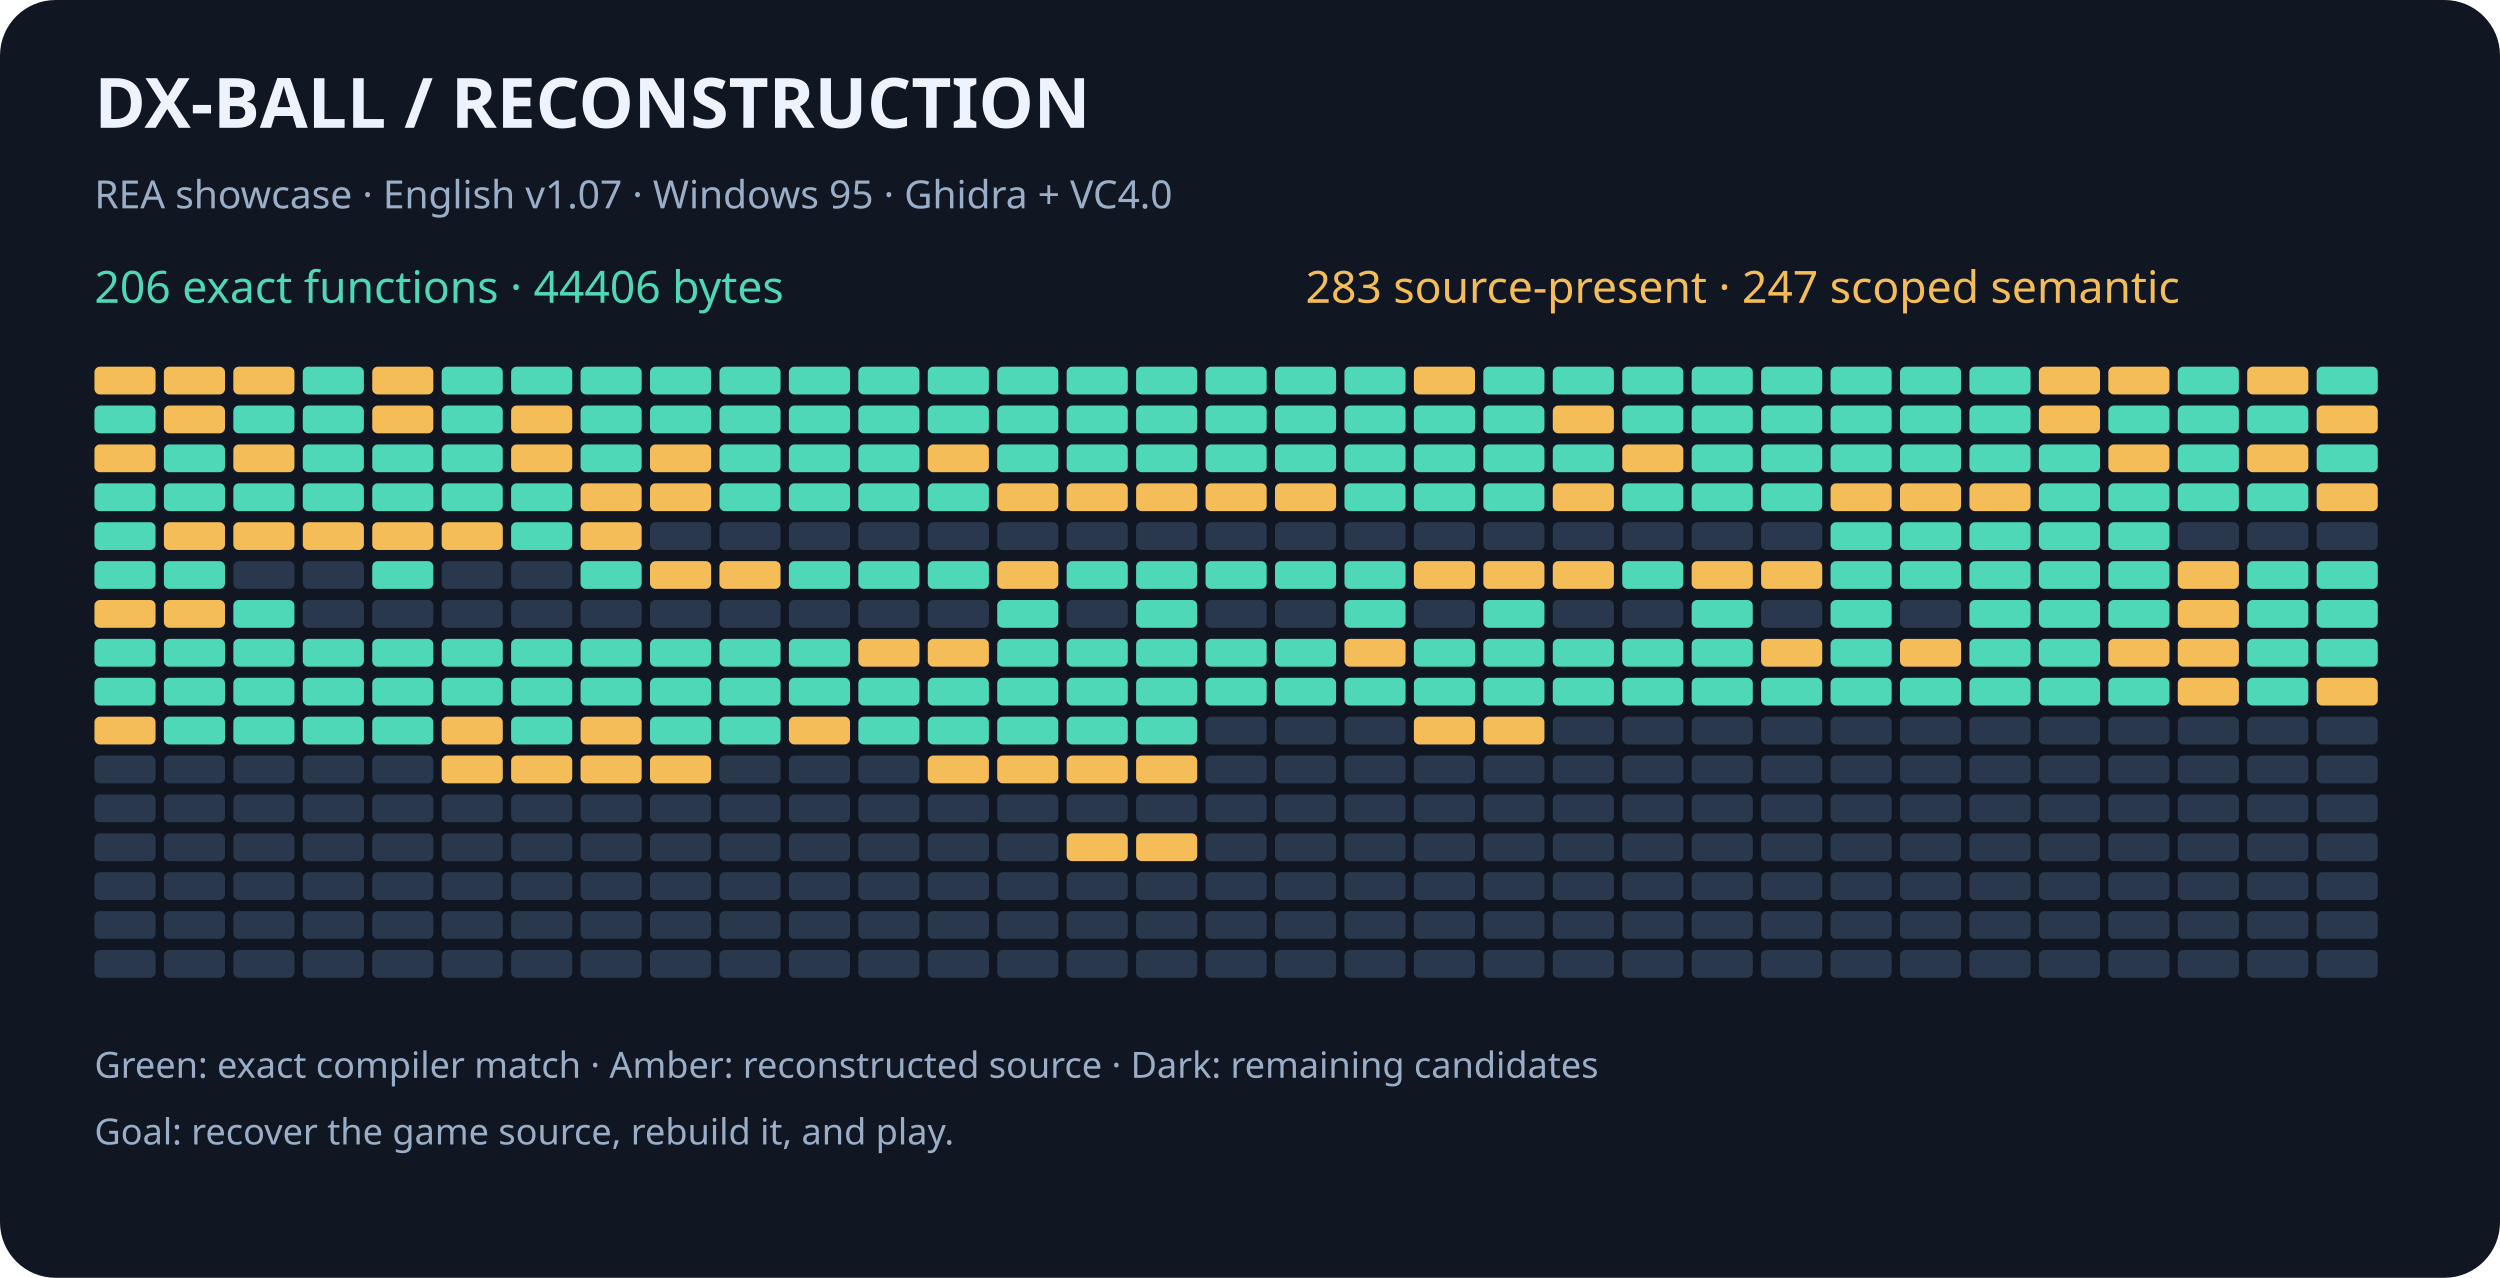
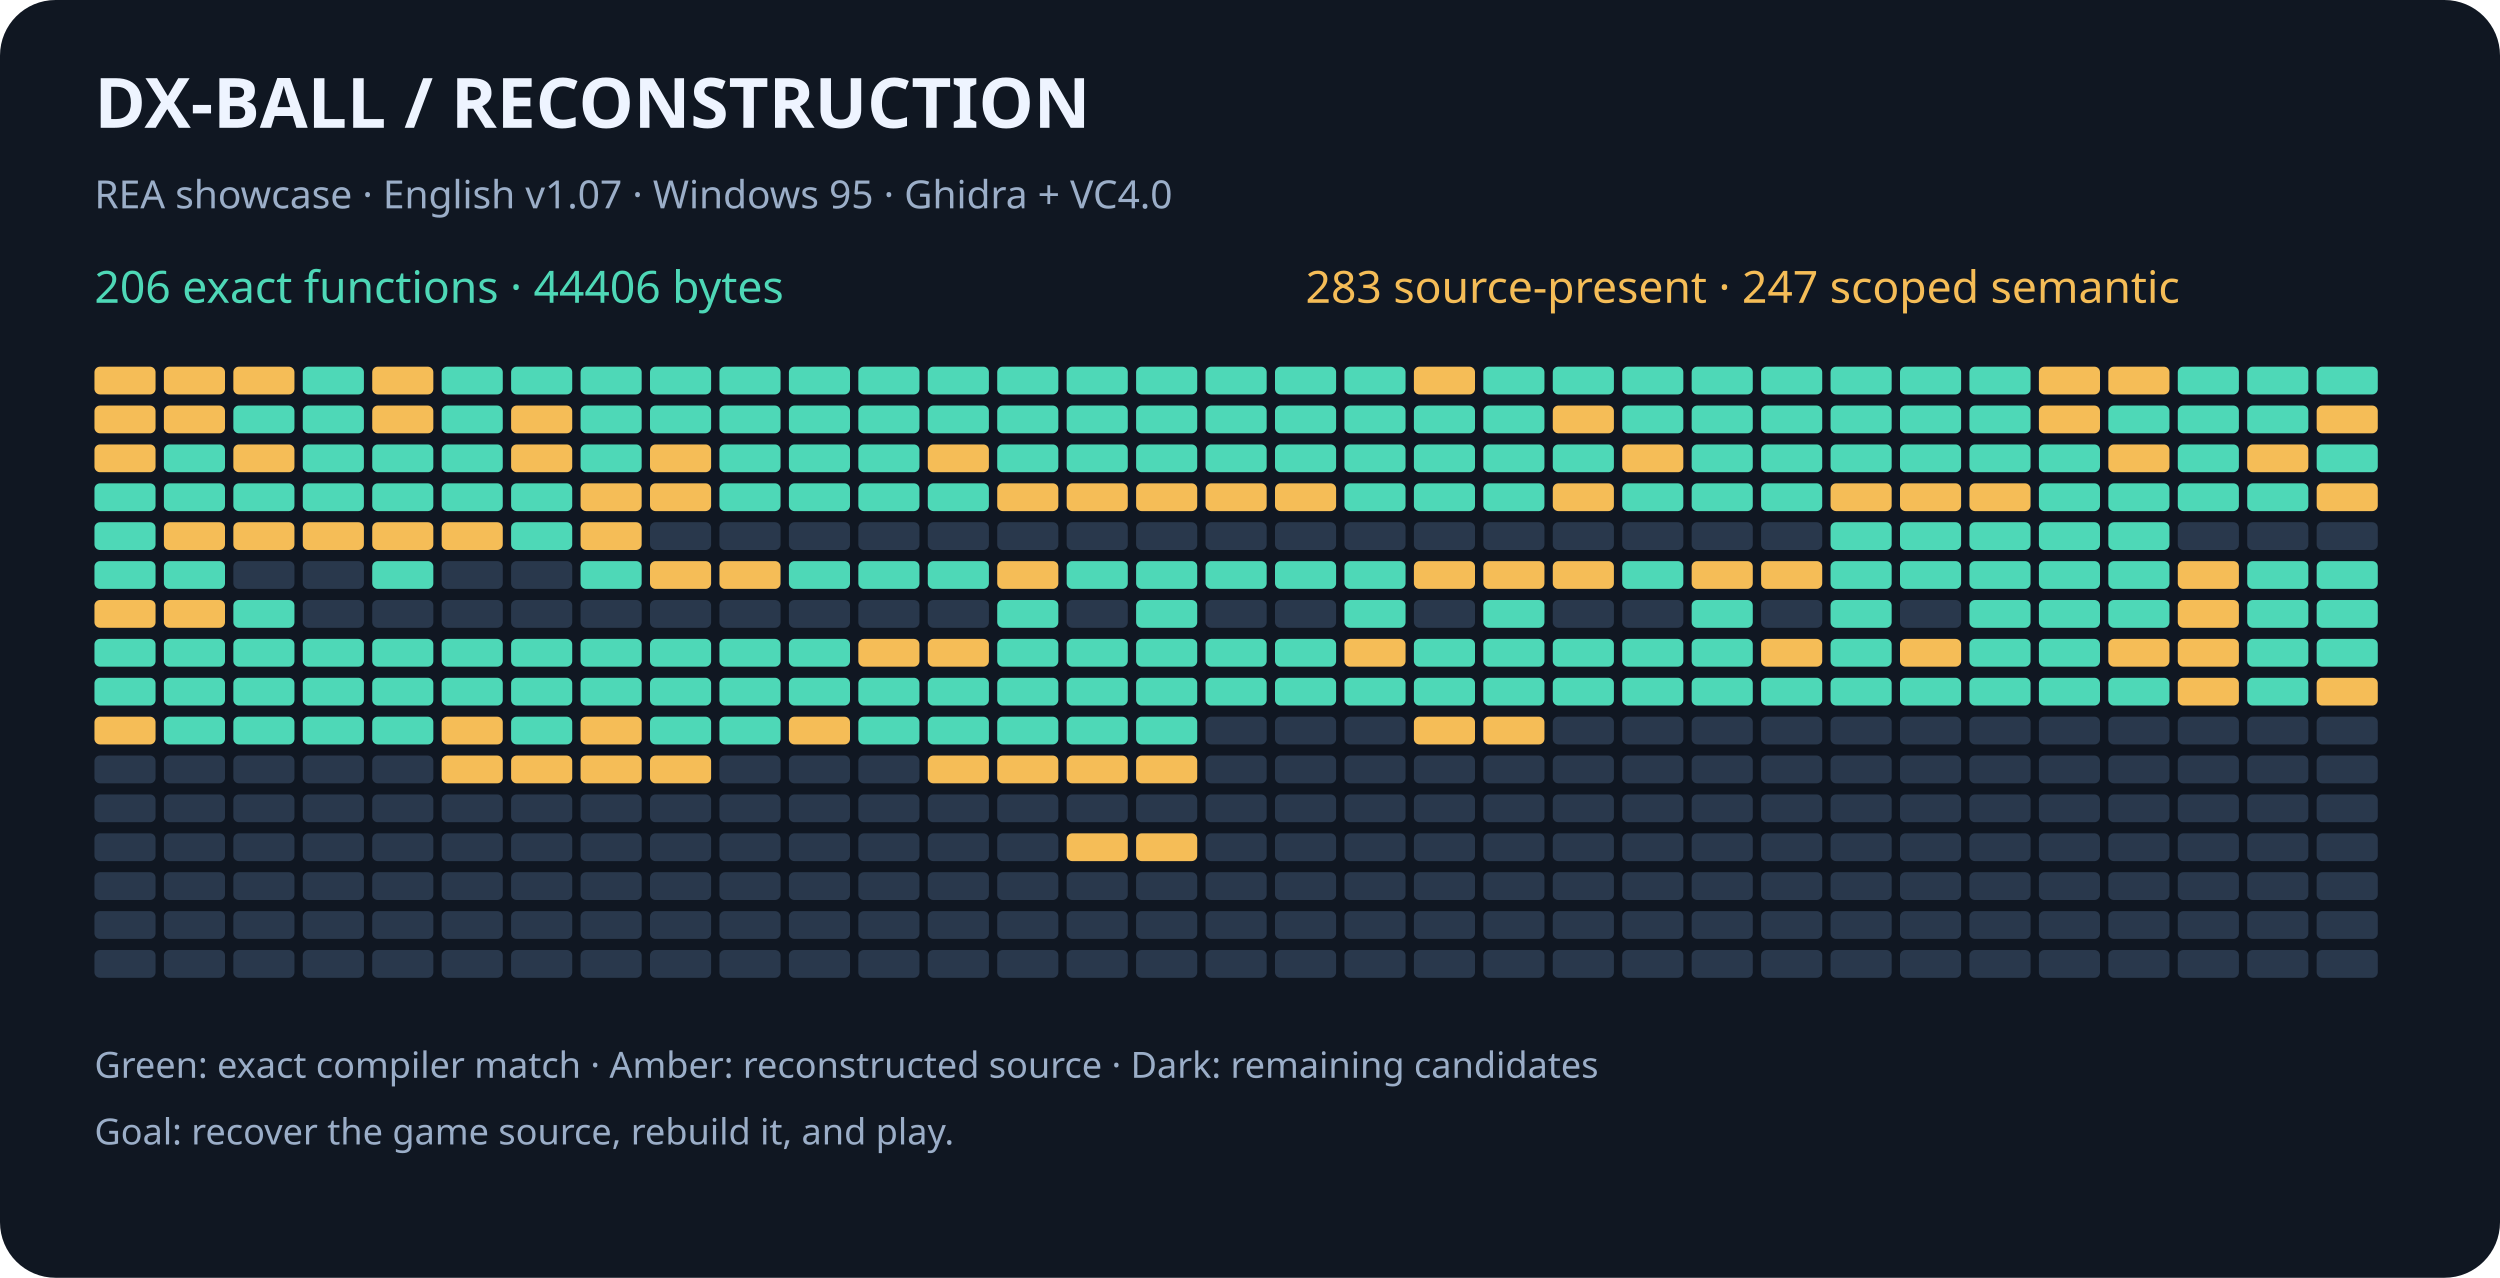
<svg xmlns="http://www.w3.org/2000/svg" width="900" height="460" viewBox="0 0 900 460" role="img" aria-labelledby="title desc">
  <rect width="900" height="460" rx="20" fill="#101722" />
  <g font-family="sans-serif">
    <text x="34" y="46" fill="#eef4ff" font-size="25" font-weight="bold">DX-BALL  /  RECONSTRUCTION</text>
    <text x="34" y="75" fill="#9baec8" font-size="14">REA showcase · English v1.07 · Windows 95 · Ghidra + VC4.0</text>
    <text x="34" y="109" fill="#4ed8b7" font-size="16">206 exact functions · 44406 bytes</text>
    <text x="470" y="109" fill="#f5bd57" font-size="16">283 source-present · 247 scoped semantic</text>
    <rect x="34" y="132" width="22" height="10" rx="2" fill="#f5bd57" />
    <rect x="59" y="132" width="22" height="10" rx="2" fill="#f5bd57" />
    <rect x="84" y="132" width="22" height="10" rx="2" fill="#f5bd57" />
    <rect x="109" y="132" width="22" height="10" rx="2" fill="#4ed8b7" />
    <rect x="134" y="132" width="22" height="10" rx="2" fill="#f5bd57" />
    <rect x="159" y="132" width="22" height="10" rx="2" fill="#4ed8b7" />
    <rect x="184" y="132" width="22" height="10" rx="2" fill="#4ed8b7" />
    <rect x="209" y="132" width="22" height="10" rx="2" fill="#4ed8b7" />
    <rect x="234" y="132" width="22" height="10" rx="2" fill="#4ed8b7" />
    <rect x="259" y="132" width="22" height="10" rx="2" fill="#4ed8b7" />
    <rect x="284" y="132" width="22" height="10" rx="2" fill="#4ed8b7" />
    <rect x="309" y="132" width="22" height="10" rx="2" fill="#4ed8b7" />
    <rect x="334" y="132" width="22" height="10" rx="2" fill="#4ed8b7" />
    <rect x="359" y="132" width="22" height="10" rx="2" fill="#4ed8b7" />
    <rect x="384" y="132" width="22" height="10" rx="2" fill="#4ed8b7" />
    <rect x="409" y="132" width="22" height="10" rx="2" fill="#4ed8b7" />
    <rect x="434" y="132" width="22" height="10" rx="2" fill="#4ed8b7" />
    <rect x="459" y="132" width="22" height="10" rx="2" fill="#4ed8b7" />
    <rect x="484" y="132" width="22" height="10" rx="2" fill="#4ed8b7" />
    <rect x="509" y="132" width="22" height="10" rx="2" fill="#f5bd57" />
    <rect x="534" y="132" width="22" height="10" rx="2" fill="#4ed8b7" />
    <rect x="559" y="132" width="22" height="10" rx="2" fill="#4ed8b7" />
    <rect x="584" y="132" width="22" height="10" rx="2" fill="#4ed8b7" />
    <rect x="609" y="132" width="22" height="10" rx="2" fill="#4ed8b7" />
    <rect x="634" y="132" width="22" height="10" rx="2" fill="#4ed8b7" />
    <rect x="659" y="132" width="22" height="10" rx="2" fill="#4ed8b7" />
    <rect x="684" y="132" width="22" height="10" rx="2" fill="#4ed8b7" />
    <rect x="709" y="132" width="22" height="10" rx="2" fill="#4ed8b7" />
    <rect x="734" y="132" width="22" height="10" rx="2" fill="#f5bd57" />
    <rect x="759" y="132" width="22" height="10" rx="2" fill="#f5bd57" />
    <rect x="784" y="132" width="22" height="10" rx="2" fill="#4ed8b7" />
-     <rect x="809" y="132" width="22" height="10" rx="2" fill="#f5bd57" />
+     <rect x="809" y="132" width="22" height="10" rx="2" fill="#4ed8b7" />
    <rect x="834" y="132" width="22" height="10" rx="2" fill="#4ed8b7" />
-     <rect x="34" y="146" width="22" height="10" rx="2" fill="#4ed8b7" />
+     <rect x="34" y="146" width="22" height="10" rx="2" fill="#f5bd57" />
    <rect x="59" y="146" width="22" height="10" rx="2" fill="#f5bd57" />
    <rect x="84" y="146" width="22" height="10" rx="2" fill="#4ed8b7" />
    <rect x="109" y="146" width="22" height="10" rx="2" fill="#4ed8b7" />
    <rect x="134" y="146" width="22" height="10" rx="2" fill="#f5bd57" />
    <rect x="159" y="146" width="22" height="10" rx="2" fill="#4ed8b7" />
    <rect x="184" y="146" width="22" height="10" rx="2" fill="#f5bd57" />
    <rect x="209" y="146" width="22" height="10" rx="2" fill="#4ed8b7" />
    <rect x="234" y="146" width="22" height="10" rx="2" fill="#4ed8b7" />
    <rect x="259" y="146" width="22" height="10" rx="2" fill="#4ed8b7" />
    <rect x="284" y="146" width="22" height="10" rx="2" fill="#4ed8b7" />
    <rect x="309" y="146" width="22" height="10" rx="2" fill="#4ed8b7" />
    <rect x="334" y="146" width="22" height="10" rx="2" fill="#4ed8b7" />
    <rect x="359" y="146" width="22" height="10" rx="2" fill="#4ed8b7" />
    <rect x="384" y="146" width="22" height="10" rx="2" fill="#4ed8b7" />
    <rect x="409" y="146" width="22" height="10" rx="2" fill="#4ed8b7" />
    <rect x="434" y="146" width="22" height="10" rx="2" fill="#4ed8b7" />
    <rect x="459" y="146" width="22" height="10" rx="2" fill="#4ed8b7" />
    <rect x="484" y="146" width="22" height="10" rx="2" fill="#4ed8b7" />
    <rect x="509" y="146" width="22" height="10" rx="2" fill="#4ed8b7" />
    <rect x="534" y="146" width="22" height="10" rx="2" fill="#4ed8b7" />
    <rect x="559" y="146" width="22" height="10" rx="2" fill="#f5bd57" />
    <rect x="584" y="146" width="22" height="10" rx="2" fill="#4ed8b7" />
    <rect x="609" y="146" width="22" height="10" rx="2" fill="#4ed8b7" />
    <rect x="634" y="146" width="22" height="10" rx="2" fill="#4ed8b7" />
    <rect x="659" y="146" width="22" height="10" rx="2" fill="#4ed8b7" />
    <rect x="684" y="146" width="22" height="10" rx="2" fill="#4ed8b7" />
    <rect x="709" y="146" width="22" height="10" rx="2" fill="#4ed8b7" />
    <rect x="734" y="146" width="22" height="10" rx="2" fill="#f5bd57" />
    <rect x="759" y="146" width="22" height="10" rx="2" fill="#4ed8b7" />
    <rect x="784" y="146" width="22" height="10" rx="2" fill="#4ed8b7" />
    <rect x="809" y="146" width="22" height="10" rx="2" fill="#4ed8b7" />
    <rect x="834" y="146" width="22" height="10" rx="2" fill="#f5bd57" />
    <rect x="34" y="160" width="22" height="10" rx="2" fill="#f5bd57" />
    <rect x="59" y="160" width="22" height="10" rx="2" fill="#4ed8b7" />
    <rect x="84" y="160" width="22" height="10" rx="2" fill="#f5bd57" />
    <rect x="109" y="160" width="22" height="10" rx="2" fill="#4ed8b7" />
    <rect x="134" y="160" width="22" height="10" rx="2" fill="#4ed8b7" />
    <rect x="159" y="160" width="22" height="10" rx="2" fill="#4ed8b7" />
    <rect x="184" y="160" width="22" height="10" rx="2" fill="#f5bd57" />
    <rect x="209" y="160" width="22" height="10" rx="2" fill="#4ed8b7" />
    <rect x="234" y="160" width="22" height="10" rx="2" fill="#f5bd57" />
    <rect x="259" y="160" width="22" height="10" rx="2" fill="#4ed8b7" />
    <rect x="284" y="160" width="22" height="10" rx="2" fill="#4ed8b7" />
    <rect x="309" y="160" width="22" height="10" rx="2" fill="#4ed8b7" />
    <rect x="334" y="160" width="22" height="10" rx="2" fill="#f5bd57" />
    <rect x="359" y="160" width="22" height="10" rx="2" fill="#4ed8b7" />
    <rect x="384" y="160" width="22" height="10" rx="2" fill="#4ed8b7" />
    <rect x="409" y="160" width="22" height="10" rx="2" fill="#4ed8b7" />
    <rect x="434" y="160" width="22" height="10" rx="2" fill="#4ed8b7" />
    <rect x="459" y="160" width="22" height="10" rx="2" fill="#4ed8b7" />
    <rect x="484" y="160" width="22" height="10" rx="2" fill="#4ed8b7" />
    <rect x="509" y="160" width="22" height="10" rx="2" fill="#4ed8b7" />
    <rect x="534" y="160" width="22" height="10" rx="2" fill="#4ed8b7" />
    <rect x="559" y="160" width="22" height="10" rx="2" fill="#4ed8b7" />
    <rect x="584" y="160" width="22" height="10" rx="2" fill="#f5bd57" />
    <rect x="609" y="160" width="22" height="10" rx="2" fill="#4ed8b7" />
    <rect x="634" y="160" width="22" height="10" rx="2" fill="#4ed8b7" />
    <rect x="659" y="160" width="22" height="10" rx="2" fill="#4ed8b7" />
    <rect x="684" y="160" width="22" height="10" rx="2" fill="#4ed8b7" />
    <rect x="709" y="160" width="22" height="10" rx="2" fill="#4ed8b7" />
    <rect x="734" y="160" width="22" height="10" rx="2" fill="#4ed8b7" />
    <rect x="759" y="160" width="22" height="10" rx="2" fill="#f5bd57" />
    <rect x="784" y="160" width="22" height="10" rx="2" fill="#4ed8b7" />
    <rect x="809" y="160" width="22" height="10" rx="2" fill="#f5bd57" />
    <rect x="834" y="160" width="22" height="10" rx="2" fill="#4ed8b7" />
    <rect x="34" y="174" width="22" height="10" rx="2" fill="#4ed8b7" />
    <rect x="59" y="174" width="22" height="10" rx="2" fill="#4ed8b7" />
    <rect x="84" y="174" width="22" height="10" rx="2" fill="#4ed8b7" />
    <rect x="109" y="174" width="22" height="10" rx="2" fill="#4ed8b7" />
    <rect x="134" y="174" width="22" height="10" rx="2" fill="#4ed8b7" />
    <rect x="159" y="174" width="22" height="10" rx="2" fill="#4ed8b7" />
    <rect x="184" y="174" width="22" height="10" rx="2" fill="#4ed8b7" />
    <rect x="209" y="174" width="22" height="10" rx="2" fill="#f5bd57" />
    <rect x="234" y="174" width="22" height="10" rx="2" fill="#f5bd57" />
    <rect x="259" y="174" width="22" height="10" rx="2" fill="#4ed8b7" />
    <rect x="284" y="174" width="22" height="10" rx="2" fill="#4ed8b7" />
    <rect x="309" y="174" width="22" height="10" rx="2" fill="#4ed8b7" />
    <rect x="334" y="174" width="22" height="10" rx="2" fill="#4ed8b7" />
    <rect x="359" y="174" width="22" height="10" rx="2" fill="#f5bd57" />
    <rect x="384" y="174" width="22" height="10" rx="2" fill="#f5bd57" />
    <rect x="409" y="174" width="22" height="10" rx="2" fill="#f5bd57" />
    <rect x="434" y="174" width="22" height="10" rx="2" fill="#f5bd57" />
    <rect x="459" y="174" width="22" height="10" rx="2" fill="#f5bd57" />
    <rect x="484" y="174" width="22" height="10" rx="2" fill="#4ed8b7" />
    <rect x="509" y="174" width="22" height="10" rx="2" fill="#4ed8b7" />
    <rect x="534" y="174" width="22" height="10" rx="2" fill="#4ed8b7" />
    <rect x="559" y="174" width="22" height="10" rx="2" fill="#f5bd57" />
    <rect x="584" y="174" width="22" height="10" rx="2" fill="#4ed8b7" />
    <rect x="609" y="174" width="22" height="10" rx="2" fill="#4ed8b7" />
    <rect x="634" y="174" width="22" height="10" rx="2" fill="#4ed8b7" />
    <rect x="659" y="174" width="22" height="10" rx="2" fill="#f5bd57" />
    <rect x="684" y="174" width="22" height="10" rx="2" fill="#f5bd57" />
    <rect x="709" y="174" width="22" height="10" rx="2" fill="#f5bd57" />
    <rect x="734" y="174" width="22" height="10" rx="2" fill="#4ed8b7" />
    <rect x="759" y="174" width="22" height="10" rx="2" fill="#4ed8b7" />
    <rect x="784" y="174" width="22" height="10" rx="2" fill="#4ed8b7" />
    <rect x="809" y="174" width="22" height="10" rx="2" fill="#4ed8b7" />
    <rect x="834" y="174" width="22" height="10" rx="2" fill="#f5bd57" />
    <rect x="34" y="188" width="22" height="10" rx="2" fill="#4ed8b7" />
    <rect x="59" y="188" width="22" height="10" rx="2" fill="#f5bd57" />
    <rect x="84" y="188" width="22" height="10" rx="2" fill="#f5bd57" />
    <rect x="109" y="188" width="22" height="10" rx="2" fill="#f5bd57" />
    <rect x="134" y="188" width="22" height="10" rx="2" fill="#f5bd57" />
    <rect x="159" y="188" width="22" height="10" rx="2" fill="#f5bd57" />
    <rect x="184" y="188" width="22" height="10" rx="2" fill="#4ed8b7" />
    <rect x="209" y="188" width="22" height="10" rx="2" fill="#f5bd57" />
    <rect x="234" y="188" width="22" height="10" rx="2" fill="#29384c" />
    <rect x="259" y="188" width="22" height="10" rx="2" fill="#29384c" />
    <rect x="284" y="188" width="22" height="10" rx="2" fill="#29384c" />
    <rect x="309" y="188" width="22" height="10" rx="2" fill="#29384c" />
    <rect x="334" y="188" width="22" height="10" rx="2" fill="#29384c" />
    <rect x="359" y="188" width="22" height="10" rx="2" fill="#29384c" />
    <rect x="384" y="188" width="22" height="10" rx="2" fill="#29384c" />
    <rect x="409" y="188" width="22" height="10" rx="2" fill="#29384c" />
    <rect x="434" y="188" width="22" height="10" rx="2" fill="#29384c" />
    <rect x="459" y="188" width="22" height="10" rx="2" fill="#29384c" />
    <rect x="484" y="188" width="22" height="10" rx="2" fill="#29384c" />
    <rect x="509" y="188" width="22" height="10" rx="2" fill="#29384c" />
    <rect x="534" y="188" width="22" height="10" rx="2" fill="#29384c" />
    <rect x="559" y="188" width="22" height="10" rx="2" fill="#29384c" />
    <rect x="584" y="188" width="22" height="10" rx="2" fill="#29384c" />
    <rect x="609" y="188" width="22" height="10" rx="2" fill="#29384c" />
    <rect x="634" y="188" width="22" height="10" rx="2" fill="#29384c" />
    <rect x="659" y="188" width="22" height="10" rx="2" fill="#4ed8b7" />
    <rect x="684" y="188" width="22" height="10" rx="2" fill="#4ed8b7" />
    <rect x="709" y="188" width="22" height="10" rx="2" fill="#4ed8b7" />
    <rect x="734" y="188" width="22" height="10" rx="2" fill="#4ed8b7" />
    <rect x="759" y="188" width="22" height="10" rx="2" fill="#4ed8b7" />
    <rect x="784" y="188" width="22" height="10" rx="2" fill="#29384c" />
    <rect x="809" y="188" width="22" height="10" rx="2" fill="#29384c" />
    <rect x="834" y="188" width="22" height="10" rx="2" fill="#29384c" />
    <rect x="34" y="202" width="22" height="10" rx="2" fill="#4ed8b7" />
    <rect x="59" y="202" width="22" height="10" rx="2" fill="#4ed8b7" />
    <rect x="84" y="202" width="22" height="10" rx="2" fill="#29384c" />
    <rect x="109" y="202" width="22" height="10" rx="2" fill="#29384c" />
    <rect x="134" y="202" width="22" height="10" rx="2" fill="#4ed8b7" />
    <rect x="159" y="202" width="22" height="10" rx="2" fill="#29384c" />
    <rect x="184" y="202" width="22" height="10" rx="2" fill="#29384c" />
    <rect x="209" y="202" width="22" height="10" rx="2" fill="#4ed8b7" />
    <rect x="234" y="202" width="22" height="10" rx="2" fill="#f5bd57" />
    <rect x="259" y="202" width="22" height="10" rx="2" fill="#f5bd57" />
    <rect x="284" y="202" width="22" height="10" rx="2" fill="#4ed8b7" />
    <rect x="309" y="202" width="22" height="10" rx="2" fill="#4ed8b7" />
    <rect x="334" y="202" width="22" height="10" rx="2" fill="#4ed8b7" />
    <rect x="359" y="202" width="22" height="10" rx="2" fill="#f5bd57" />
    <rect x="384" y="202" width="22" height="10" rx="2" fill="#4ed8b7" />
    <rect x="409" y="202" width="22" height="10" rx="2" fill="#4ed8b7" />
    <rect x="434" y="202" width="22" height="10" rx="2" fill="#4ed8b7" />
    <rect x="459" y="202" width="22" height="10" rx="2" fill="#4ed8b7" />
    <rect x="484" y="202" width="22" height="10" rx="2" fill="#4ed8b7" />
    <rect x="509" y="202" width="22" height="10" rx="2" fill="#f5bd57" />
    <rect x="534" y="202" width="22" height="10" rx="2" fill="#f5bd57" />
    <rect x="559" y="202" width="22" height="10" rx="2" fill="#f5bd57" />
    <rect x="584" y="202" width="22" height="10" rx="2" fill="#4ed8b7" />
    <rect x="609" y="202" width="22" height="10" rx="2" fill="#f5bd57" />
    <rect x="634" y="202" width="22" height="10" rx="2" fill="#f5bd57" />
    <rect x="659" y="202" width="22" height="10" rx="2" fill="#4ed8b7" />
    <rect x="684" y="202" width="22" height="10" rx="2" fill="#4ed8b7" />
    <rect x="709" y="202" width="22" height="10" rx="2" fill="#4ed8b7" />
    <rect x="734" y="202" width="22" height="10" rx="2" fill="#4ed8b7" />
    <rect x="759" y="202" width="22" height="10" rx="2" fill="#4ed8b7" />
    <rect x="784" y="202" width="22" height="10" rx="2" fill="#f5bd57" />
    <rect x="809" y="202" width="22" height="10" rx="2" fill="#4ed8b7" />
    <rect x="834" y="202" width="22" height="10" rx="2" fill="#4ed8b7" />
    <rect x="34" y="216" width="22" height="10" rx="2" fill="#f5bd57" />
    <rect x="59" y="216" width="22" height="10" rx="2" fill="#f5bd57" />
    <rect x="84" y="216" width="22" height="10" rx="2" fill="#4ed8b7" />
    <rect x="109" y="216" width="22" height="10" rx="2" fill="#29384c" />
    <rect x="134" y="216" width="22" height="10" rx="2" fill="#29384c" />
    <rect x="159" y="216" width="22" height="10" rx="2" fill="#29384c" />
    <rect x="184" y="216" width="22" height="10" rx="2" fill="#29384c" />
    <rect x="209" y="216" width="22" height="10" rx="2" fill="#29384c" />
    <rect x="234" y="216" width="22" height="10" rx="2" fill="#29384c" />
    <rect x="259" y="216" width="22" height="10" rx="2" fill="#29384c" />
    <rect x="284" y="216" width="22" height="10" rx="2" fill="#29384c" />
    <rect x="309" y="216" width="22" height="10" rx="2" fill="#29384c" />
    <rect x="334" y="216" width="22" height="10" rx="2" fill="#29384c" />
    <rect x="359" y="216" width="22" height="10" rx="2" fill="#4ed8b7" />
    <rect x="384" y="216" width="22" height="10" rx="2" fill="#29384c" />
    <rect x="409" y="216" width="22" height="10" rx="2" fill="#4ed8b7" />
    <rect x="434" y="216" width="22" height="10" rx="2" fill="#29384c" />
    <rect x="459" y="216" width="22" height="10" rx="2" fill="#29384c" />
    <rect x="484" y="216" width="22" height="10" rx="2" fill="#4ed8b7" />
    <rect x="509" y="216" width="22" height="10" rx="2" fill="#29384c" />
    <rect x="534" y="216" width="22" height="10" rx="2" fill="#4ed8b7" />
    <rect x="559" y="216" width="22" height="10" rx="2" fill="#29384c" />
    <rect x="584" y="216" width="22" height="10" rx="2" fill="#29384c" />
    <rect x="609" y="216" width="22" height="10" rx="2" fill="#4ed8b7" />
    <rect x="634" y="216" width="22" height="10" rx="2" fill="#29384c" />
    <rect x="659" y="216" width="22" height="10" rx="2" fill="#4ed8b7" />
    <rect x="684" y="216" width="22" height="10" rx="2" fill="#29384c" />
    <rect x="709" y="216" width="22" height="10" rx="2" fill="#4ed8b7" />
    <rect x="734" y="216" width="22" height="10" rx="2" fill="#4ed8b7" />
    <rect x="759" y="216" width="22" height="10" rx="2" fill="#4ed8b7" />
    <rect x="784" y="216" width="22" height="10" rx="2" fill="#f5bd57" />
    <rect x="809" y="216" width="22" height="10" rx="2" fill="#4ed8b7" />
    <rect x="834" y="216" width="22" height="10" rx="2" fill="#4ed8b7" />
    <rect x="34" y="230" width="22" height="10" rx="2" fill="#4ed8b7" />
    <rect x="59" y="230" width="22" height="10" rx="2" fill="#4ed8b7" />
    <rect x="84" y="230" width="22" height="10" rx="2" fill="#4ed8b7" />
    <rect x="109" y="230" width="22" height="10" rx="2" fill="#4ed8b7" />
    <rect x="134" y="230" width="22" height="10" rx="2" fill="#4ed8b7" />
    <rect x="159" y="230" width="22" height="10" rx="2" fill="#4ed8b7" />
    <rect x="184" y="230" width="22" height="10" rx="2" fill="#4ed8b7" />
    <rect x="209" y="230" width="22" height="10" rx="2" fill="#4ed8b7" />
    <rect x="234" y="230" width="22" height="10" rx="2" fill="#4ed8b7" />
    <rect x="259" y="230" width="22" height="10" rx="2" fill="#4ed8b7" />
    <rect x="284" y="230" width="22" height="10" rx="2" fill="#4ed8b7" />
    <rect x="309" y="230" width="22" height="10" rx="2" fill="#f5bd57" />
    <rect x="334" y="230" width="22" height="10" rx="2" fill="#f5bd57" />
    <rect x="359" y="230" width="22" height="10" rx="2" fill="#4ed8b7" />
    <rect x="384" y="230" width="22" height="10" rx="2" fill="#4ed8b7" />
    <rect x="409" y="230" width="22" height="10" rx="2" fill="#4ed8b7" />
    <rect x="434" y="230" width="22" height="10" rx="2" fill="#4ed8b7" />
    <rect x="459" y="230" width="22" height="10" rx="2" fill="#4ed8b7" />
    <rect x="484" y="230" width="22" height="10" rx="2" fill="#f5bd57" />
    <rect x="509" y="230" width="22" height="10" rx="2" fill="#4ed8b7" />
    <rect x="534" y="230" width="22" height="10" rx="2" fill="#4ed8b7" />
    <rect x="559" y="230" width="22" height="10" rx="2" fill="#4ed8b7" />
    <rect x="584" y="230" width="22" height="10" rx="2" fill="#4ed8b7" />
    <rect x="609" y="230" width="22" height="10" rx="2" fill="#4ed8b7" />
    <rect x="634" y="230" width="22" height="10" rx="2" fill="#f5bd57" />
    <rect x="659" y="230" width="22" height="10" rx="2" fill="#4ed8b7" />
    <rect x="684" y="230" width="22" height="10" rx="2" fill="#f5bd57" />
    <rect x="709" y="230" width="22" height="10" rx="2" fill="#4ed8b7" />
    <rect x="734" y="230" width="22" height="10" rx="2" fill="#4ed8b7" />
    <rect x="759" y="230" width="22" height="10" rx="2" fill="#f5bd57" />
    <rect x="784" y="230" width="22" height="10" rx="2" fill="#f5bd57" />
    <rect x="809" y="230" width="22" height="10" rx="2" fill="#4ed8b7" />
    <rect x="834" y="230" width="22" height="10" rx="2" fill="#4ed8b7" />
    <rect x="34" y="244" width="22" height="10" rx="2" fill="#4ed8b7" />
    <rect x="59" y="244" width="22" height="10" rx="2" fill="#4ed8b7" />
    <rect x="84" y="244" width="22" height="10" rx="2" fill="#4ed8b7" />
    <rect x="109" y="244" width="22" height="10" rx="2" fill="#4ed8b7" />
    <rect x="134" y="244" width="22" height="10" rx="2" fill="#4ed8b7" />
    <rect x="159" y="244" width="22" height="10" rx="2" fill="#4ed8b7" />
    <rect x="184" y="244" width="22" height="10" rx="2" fill="#4ed8b7" />
    <rect x="209" y="244" width="22" height="10" rx="2" fill="#4ed8b7" />
    <rect x="234" y="244" width="22" height="10" rx="2" fill="#4ed8b7" />
    <rect x="259" y="244" width="22" height="10" rx="2" fill="#4ed8b7" />
    <rect x="284" y="244" width="22" height="10" rx="2" fill="#4ed8b7" />
    <rect x="309" y="244" width="22" height="10" rx="2" fill="#4ed8b7" />
    <rect x="334" y="244" width="22" height="10" rx="2" fill="#4ed8b7" />
    <rect x="359" y="244" width="22" height="10" rx="2" fill="#4ed8b7" />
    <rect x="384" y="244" width="22" height="10" rx="2" fill="#4ed8b7" />
    <rect x="409" y="244" width="22" height="10" rx="2" fill="#4ed8b7" />
    <rect x="434" y="244" width="22" height="10" rx="2" fill="#4ed8b7" />
    <rect x="459" y="244" width="22" height="10" rx="2" fill="#4ed8b7" />
    <rect x="484" y="244" width="22" height="10" rx="2" fill="#4ed8b7" />
    <rect x="509" y="244" width="22" height="10" rx="2" fill="#4ed8b7" />
    <rect x="534" y="244" width="22" height="10" rx="2" fill="#4ed8b7" />
    <rect x="559" y="244" width="22" height="10" rx="2" fill="#4ed8b7" />
    <rect x="584" y="244" width="22" height="10" rx="2" fill="#4ed8b7" />
    <rect x="609" y="244" width="22" height="10" rx="2" fill="#4ed8b7" />
    <rect x="634" y="244" width="22" height="10" rx="2" fill="#4ed8b7" />
    <rect x="659" y="244" width="22" height="10" rx="2" fill="#4ed8b7" />
    <rect x="684" y="244" width="22" height="10" rx="2" fill="#4ed8b7" />
    <rect x="709" y="244" width="22" height="10" rx="2" fill="#4ed8b7" />
    <rect x="734" y="244" width="22" height="10" rx="2" fill="#4ed8b7" />
    <rect x="759" y="244" width="22" height="10" rx="2" fill="#4ed8b7" />
    <rect x="784" y="244" width="22" height="10" rx="2" fill="#f5bd57" />
    <rect x="809" y="244" width="22" height="10" rx="2" fill="#4ed8b7" />
    <rect x="834" y="244" width="22" height="10" rx="2" fill="#f5bd57" />
    <rect x="34" y="258" width="22" height="10" rx="2" fill="#f5bd57" />
    <rect x="59" y="258" width="22" height="10" rx="2" fill="#4ed8b7" />
    <rect x="84" y="258" width="22" height="10" rx="2" fill="#4ed8b7" />
    <rect x="109" y="258" width="22" height="10" rx="2" fill="#4ed8b7" />
    <rect x="134" y="258" width="22" height="10" rx="2" fill="#4ed8b7" />
    <rect x="159" y="258" width="22" height="10" rx="2" fill="#f5bd57" />
    <rect x="184" y="258" width="22" height="10" rx="2" fill="#4ed8b7" />
    <rect x="209" y="258" width="22" height="10" rx="2" fill="#f5bd57" />
    <rect x="234" y="258" width="22" height="10" rx="2" fill="#4ed8b7" />
    <rect x="259" y="258" width="22" height="10" rx="2" fill="#4ed8b7" />
    <rect x="284" y="258" width="22" height="10" rx="2" fill="#f5bd57" />
    <rect x="309" y="258" width="22" height="10" rx="2" fill="#4ed8b7" />
    <rect x="334" y="258" width="22" height="10" rx="2" fill="#4ed8b7" />
    <rect x="359" y="258" width="22" height="10" rx="2" fill="#4ed8b7" />
    <rect x="384" y="258" width="22" height="10" rx="2" fill="#4ed8b7" />
    <rect x="409" y="258" width="22" height="10" rx="2" fill="#4ed8b7" />
    <rect x="434" y="258" width="22" height="10" rx="2" fill="#29384c" />
    <rect x="459" y="258" width="22" height="10" rx="2" fill="#29384c" />
    <rect x="484" y="258" width="22" height="10" rx="2" fill="#29384c" />
    <rect x="509" y="258" width="22" height="10" rx="2" fill="#f5bd57" />
    <rect x="534" y="258" width="22" height="10" rx="2" fill="#f5bd57" />
    <rect x="559" y="258" width="22" height="10" rx="2" fill="#29384c" />
    <rect x="584" y="258" width="22" height="10" rx="2" fill="#29384c" />
    <rect x="609" y="258" width="22" height="10" rx="2" fill="#29384c" />
    <rect x="634" y="258" width="22" height="10" rx="2" fill="#29384c" />
    <rect x="659" y="258" width="22" height="10" rx="2" fill="#29384c" />
    <rect x="684" y="258" width="22" height="10" rx="2" fill="#29384c" />
    <rect x="709" y="258" width="22" height="10" rx="2" fill="#29384c" />
    <rect x="734" y="258" width="22" height="10" rx="2" fill="#29384c" />
    <rect x="759" y="258" width="22" height="10" rx="2" fill="#29384c" />
    <rect x="784" y="258" width="22" height="10" rx="2" fill="#29384c" />
    <rect x="809" y="258" width="22" height="10" rx="2" fill="#29384c" />
    <rect x="834" y="258" width="22" height="10" rx="2" fill="#29384c" />
    <rect x="34" y="272" width="22" height="10" rx="2" fill="#29384c" />
    <rect x="59" y="272" width="22" height="10" rx="2" fill="#29384c" />
    <rect x="84" y="272" width="22" height="10" rx="2" fill="#29384c" />
    <rect x="109" y="272" width="22" height="10" rx="2" fill="#29384c" />
    <rect x="134" y="272" width="22" height="10" rx="2" fill="#29384c" />
    <rect x="159" y="272" width="22" height="10" rx="2" fill="#f5bd57" />
    <rect x="184" y="272" width="22" height="10" rx="2" fill="#f5bd57" />
    <rect x="209" y="272" width="22" height="10" rx="2" fill="#f5bd57" />
    <rect x="234" y="272" width="22" height="10" rx="2" fill="#f5bd57" />
    <rect x="259" y="272" width="22" height="10" rx="2" fill="#29384c" />
    <rect x="284" y="272" width="22" height="10" rx="2" fill="#29384c" />
    <rect x="309" y="272" width="22" height="10" rx="2" fill="#29384c" />
    <rect x="334" y="272" width="22" height="10" rx="2" fill="#f5bd57" />
    <rect x="359" y="272" width="22" height="10" rx="2" fill="#f5bd57" />
    <rect x="384" y="272" width="22" height="10" rx="2" fill="#f5bd57" />
    <rect x="409" y="272" width="22" height="10" rx="2" fill="#f5bd57" />
    <rect x="434" y="272" width="22" height="10" rx="2" fill="#29384c" />
    <rect x="459" y="272" width="22" height="10" rx="2" fill="#29384c" />
    <rect x="484" y="272" width="22" height="10" rx="2" fill="#29384c" />
    <rect x="509" y="272" width="22" height="10" rx="2" fill="#29384c" />
    <rect x="534" y="272" width="22" height="10" rx="2" fill="#29384c" />
    <rect x="559" y="272" width="22" height="10" rx="2" fill="#29384c" />
    <rect x="584" y="272" width="22" height="10" rx="2" fill="#29384c" />
    <rect x="609" y="272" width="22" height="10" rx="2" fill="#29384c" />
    <rect x="634" y="272" width="22" height="10" rx="2" fill="#29384c" />
    <rect x="659" y="272" width="22" height="10" rx="2" fill="#29384c" />
    <rect x="684" y="272" width="22" height="10" rx="2" fill="#29384c" />
    <rect x="709" y="272" width="22" height="10" rx="2" fill="#29384c" />
    <rect x="734" y="272" width="22" height="10" rx="2" fill="#29384c" />
    <rect x="759" y="272" width="22" height="10" rx="2" fill="#29384c" />
    <rect x="784" y="272" width="22" height="10" rx="2" fill="#29384c" />
    <rect x="809" y="272" width="22" height="10" rx="2" fill="#29384c" />
    <rect x="834" y="272" width="22" height="10" rx="2" fill="#29384c" />
    <rect x="34" y="286" width="22" height="10" rx="2" fill="#29384c" />
    <rect x="59" y="286" width="22" height="10" rx="2" fill="#29384c" />
    <rect x="84" y="286" width="22" height="10" rx="2" fill="#29384c" />
    <rect x="109" y="286" width="22" height="10" rx="2" fill="#29384c" />
    <rect x="134" y="286" width="22" height="10" rx="2" fill="#29384c" />
    <rect x="159" y="286" width="22" height="10" rx="2" fill="#29384c" />
    <rect x="184" y="286" width="22" height="10" rx="2" fill="#29384c" />
    <rect x="209" y="286" width="22" height="10" rx="2" fill="#29384c" />
    <rect x="234" y="286" width="22" height="10" rx="2" fill="#29384c" />
    <rect x="259" y="286" width="22" height="10" rx="2" fill="#29384c" />
    <rect x="284" y="286" width="22" height="10" rx="2" fill="#29384c" />
    <rect x="309" y="286" width="22" height="10" rx="2" fill="#29384c" />
    <rect x="334" y="286" width="22" height="10" rx="2" fill="#29384c" />
    <rect x="359" y="286" width="22" height="10" rx="2" fill="#29384c" />
    <rect x="384" y="286" width="22" height="10" rx="2" fill="#29384c" />
    <rect x="409" y="286" width="22" height="10" rx="2" fill="#29384c" />
    <rect x="434" y="286" width="22" height="10" rx="2" fill="#29384c" />
    <rect x="459" y="286" width="22" height="10" rx="2" fill="#29384c" />
    <rect x="484" y="286" width="22" height="10" rx="2" fill="#29384c" />
    <rect x="509" y="286" width="22" height="10" rx="2" fill="#29384c" />
    <rect x="534" y="286" width="22" height="10" rx="2" fill="#29384c" />
    <rect x="559" y="286" width="22" height="10" rx="2" fill="#29384c" />
    <rect x="584" y="286" width="22" height="10" rx="2" fill="#29384c" />
    <rect x="609" y="286" width="22" height="10" rx="2" fill="#29384c" />
    <rect x="634" y="286" width="22" height="10" rx="2" fill="#29384c" />
    <rect x="659" y="286" width="22" height="10" rx="2" fill="#29384c" />
    <rect x="684" y="286" width="22" height="10" rx="2" fill="#29384c" />
    <rect x="709" y="286" width="22" height="10" rx="2" fill="#29384c" />
    <rect x="734" y="286" width="22" height="10" rx="2" fill="#29384c" />
    <rect x="759" y="286" width="22" height="10" rx="2" fill="#29384c" />
    <rect x="784" y="286" width="22" height="10" rx="2" fill="#29384c" />
    <rect x="809" y="286" width="22" height="10" rx="2" fill="#29384c" />
    <rect x="834" y="286" width="22" height="10" rx="2" fill="#29384c" />
    <rect x="34" y="300" width="22" height="10" rx="2" fill="#29384c" />
    <rect x="59" y="300" width="22" height="10" rx="2" fill="#29384c" />
    <rect x="84" y="300" width="22" height="10" rx="2" fill="#29384c" />
    <rect x="109" y="300" width="22" height="10" rx="2" fill="#29384c" />
    <rect x="134" y="300" width="22" height="10" rx="2" fill="#29384c" />
    <rect x="159" y="300" width="22" height="10" rx="2" fill="#29384c" />
    <rect x="184" y="300" width="22" height="10" rx="2" fill="#29384c" />
    <rect x="209" y="300" width="22" height="10" rx="2" fill="#29384c" />
    <rect x="234" y="300" width="22" height="10" rx="2" fill="#29384c" />
    <rect x="259" y="300" width="22" height="10" rx="2" fill="#29384c" />
    <rect x="284" y="300" width="22" height="10" rx="2" fill="#29384c" />
    <rect x="309" y="300" width="22" height="10" rx="2" fill="#29384c" />
    <rect x="334" y="300" width="22" height="10" rx="2" fill="#29384c" />
    <rect x="359" y="300" width="22" height="10" rx="2" fill="#29384c" />
    <rect x="384" y="300" width="22" height="10" rx="2" fill="#f5bd57" />
    <rect x="409" y="300" width="22" height="10" rx="2" fill="#f5bd57" />
    <rect x="434" y="300" width="22" height="10" rx="2" fill="#29384c" />
    <rect x="459" y="300" width="22" height="10" rx="2" fill="#29384c" />
    <rect x="484" y="300" width="22" height="10" rx="2" fill="#29384c" />
    <rect x="509" y="300" width="22" height="10" rx="2" fill="#29384c" />
    <rect x="534" y="300" width="22" height="10" rx="2" fill="#29384c" />
    <rect x="559" y="300" width="22" height="10" rx="2" fill="#29384c" />
    <rect x="584" y="300" width="22" height="10" rx="2" fill="#29384c" />
    <rect x="609" y="300" width="22" height="10" rx="2" fill="#29384c" />
    <rect x="634" y="300" width="22" height="10" rx="2" fill="#29384c" />
    <rect x="659" y="300" width="22" height="10" rx="2" fill="#29384c" />
    <rect x="684" y="300" width="22" height="10" rx="2" fill="#29384c" />
    <rect x="709" y="300" width="22" height="10" rx="2" fill="#29384c" />
    <rect x="734" y="300" width="22" height="10" rx="2" fill="#29384c" />
    <rect x="759" y="300" width="22" height="10" rx="2" fill="#29384c" />
    <rect x="784" y="300" width="22" height="10" rx="2" fill="#29384c" />
    <rect x="809" y="300" width="22" height="10" rx="2" fill="#29384c" />
    <rect x="834" y="300" width="22" height="10" rx="2" fill="#29384c" />
    <rect x="34" y="314" width="22" height="10" rx="2" fill="#29384c" />
    <rect x="59" y="314" width="22" height="10" rx="2" fill="#29384c" />
    <rect x="84" y="314" width="22" height="10" rx="2" fill="#29384c" />
    <rect x="109" y="314" width="22" height="10" rx="2" fill="#29384c" />
    <rect x="134" y="314" width="22" height="10" rx="2" fill="#29384c" />
    <rect x="159" y="314" width="22" height="10" rx="2" fill="#29384c" />
    <rect x="184" y="314" width="22" height="10" rx="2" fill="#29384c" />
    <rect x="209" y="314" width="22" height="10" rx="2" fill="#29384c" />
    <rect x="234" y="314" width="22" height="10" rx="2" fill="#29384c" />
    <rect x="259" y="314" width="22" height="10" rx="2" fill="#29384c" />
    <rect x="284" y="314" width="22" height="10" rx="2" fill="#29384c" />
    <rect x="309" y="314" width="22" height="10" rx="2" fill="#29384c" />
    <rect x="334" y="314" width="22" height="10" rx="2" fill="#29384c" />
    <rect x="359" y="314" width="22" height="10" rx="2" fill="#29384c" />
    <rect x="384" y="314" width="22" height="10" rx="2" fill="#29384c" />
    <rect x="409" y="314" width="22" height="10" rx="2" fill="#29384c" />
    <rect x="434" y="314" width="22" height="10" rx="2" fill="#29384c" />
    <rect x="459" y="314" width="22" height="10" rx="2" fill="#29384c" />
    <rect x="484" y="314" width="22" height="10" rx="2" fill="#29384c" />
    <rect x="509" y="314" width="22" height="10" rx="2" fill="#29384c" />
    <rect x="534" y="314" width="22" height="10" rx="2" fill="#29384c" />
    <rect x="559" y="314" width="22" height="10" rx="2" fill="#29384c" />
    <rect x="584" y="314" width="22" height="10" rx="2" fill="#29384c" />
    <rect x="609" y="314" width="22" height="10" rx="2" fill="#29384c" />
    <rect x="634" y="314" width="22" height="10" rx="2" fill="#29384c" />
    <rect x="659" y="314" width="22" height="10" rx="2" fill="#29384c" />
    <rect x="684" y="314" width="22" height="10" rx="2" fill="#29384c" />
    <rect x="709" y="314" width="22" height="10" rx="2" fill="#29384c" />
    <rect x="734" y="314" width="22" height="10" rx="2" fill="#29384c" />
    <rect x="759" y="314" width="22" height="10" rx="2" fill="#29384c" />
    <rect x="784" y="314" width="22" height="10" rx="2" fill="#29384c" />
    <rect x="809" y="314" width="22" height="10" rx="2" fill="#29384c" />
    <rect x="834" y="314" width="22" height="10" rx="2" fill="#29384c" />
    <rect x="34" y="328" width="22" height="10" rx="2" fill="#29384c" />
    <rect x="59" y="328" width="22" height="10" rx="2" fill="#29384c" />
    <rect x="84" y="328" width="22" height="10" rx="2" fill="#29384c" />
    <rect x="109" y="328" width="22" height="10" rx="2" fill="#29384c" />
    <rect x="134" y="328" width="22" height="10" rx="2" fill="#29384c" />
    <rect x="159" y="328" width="22" height="10" rx="2" fill="#29384c" />
    <rect x="184" y="328" width="22" height="10" rx="2" fill="#29384c" />
    <rect x="209" y="328" width="22" height="10" rx="2" fill="#29384c" />
    <rect x="234" y="328" width="22" height="10" rx="2" fill="#29384c" />
    <rect x="259" y="328" width="22" height="10" rx="2" fill="#29384c" />
    <rect x="284" y="328" width="22" height="10" rx="2" fill="#29384c" />
    <rect x="309" y="328" width="22" height="10" rx="2" fill="#29384c" />
    <rect x="334" y="328" width="22" height="10" rx="2" fill="#29384c" />
    <rect x="359" y="328" width="22" height="10" rx="2" fill="#29384c" />
    <rect x="384" y="328" width="22" height="10" rx="2" fill="#29384c" />
    <rect x="409" y="328" width="22" height="10" rx="2" fill="#29384c" />
    <rect x="434" y="328" width="22" height="10" rx="2" fill="#29384c" />
    <rect x="459" y="328" width="22" height="10" rx="2" fill="#29384c" />
    <rect x="484" y="328" width="22" height="10" rx="2" fill="#29384c" />
    <rect x="509" y="328" width="22" height="10" rx="2" fill="#29384c" />
    <rect x="534" y="328" width="22" height="10" rx="2" fill="#29384c" />
    <rect x="559" y="328" width="22" height="10" rx="2" fill="#29384c" />
    <rect x="584" y="328" width="22" height="10" rx="2" fill="#29384c" />
    <rect x="609" y="328" width="22" height="10" rx="2" fill="#29384c" />
    <rect x="634" y="328" width="22" height="10" rx="2" fill="#29384c" />
    <rect x="659" y="328" width="22" height="10" rx="2" fill="#29384c" />
    <rect x="684" y="328" width="22" height="10" rx="2" fill="#29384c" />
    <rect x="709" y="328" width="22" height="10" rx="2" fill="#29384c" />
    <rect x="734" y="328" width="22" height="10" rx="2" fill="#29384c" />
    <rect x="759" y="328" width="22" height="10" rx="2" fill="#29384c" />
    <rect x="784" y="328" width="22" height="10" rx="2" fill="#29384c" />
    <rect x="809" y="328" width="22" height="10" rx="2" fill="#29384c" />
    <rect x="834" y="328" width="22" height="10" rx="2" fill="#29384c" />
    <rect x="34" y="342" width="22" height="10" rx="2" fill="#29384c" />
    <rect x="59" y="342" width="22" height="10" rx="2" fill="#29384c" />
    <rect x="84" y="342" width="22" height="10" rx="2" fill="#29384c" />
    <rect x="109" y="342" width="22" height="10" rx="2" fill="#29384c" />
    <rect x="134" y="342" width="22" height="10" rx="2" fill="#29384c" />
    <rect x="159" y="342" width="22" height="10" rx="2" fill="#29384c" />
    <rect x="184" y="342" width="22" height="10" rx="2" fill="#29384c" />
    <rect x="209" y="342" width="22" height="10" rx="2" fill="#29384c" />
    <rect x="234" y="342" width="22" height="10" rx="2" fill="#29384c" />
    <rect x="259" y="342" width="22" height="10" rx="2" fill="#29384c" />
    <rect x="284" y="342" width="22" height="10" rx="2" fill="#29384c" />
    <rect x="309" y="342" width="22" height="10" rx="2" fill="#29384c" />
    <rect x="334" y="342" width="22" height="10" rx="2" fill="#29384c" />
    <rect x="359" y="342" width="22" height="10" rx="2" fill="#29384c" />
    <rect x="384" y="342" width="22" height="10" rx="2" fill="#29384c" />
    <rect x="409" y="342" width="22" height="10" rx="2" fill="#29384c" />
    <rect x="434" y="342" width="22" height="10" rx="2" fill="#29384c" />
    <rect x="459" y="342" width="22" height="10" rx="2" fill="#29384c" />
    <rect x="484" y="342" width="22" height="10" rx="2" fill="#29384c" />
    <rect x="509" y="342" width="22" height="10" rx="2" fill="#29384c" />
    <rect x="534" y="342" width="22" height="10" rx="2" fill="#29384c" />
    <rect x="559" y="342" width="22" height="10" rx="2" fill="#29384c" />
    <rect x="584" y="342" width="22" height="10" rx="2" fill="#29384c" />
    <rect x="609" y="342" width="22" height="10" rx="2" fill="#29384c" />
    <rect x="634" y="342" width="22" height="10" rx="2" fill="#29384c" />
    <rect x="659" y="342" width="22" height="10" rx="2" fill="#29384c" />
    <rect x="684" y="342" width="22" height="10" rx="2" fill="#29384c" />
    <rect x="709" y="342" width="22" height="10" rx="2" fill="#29384c" />
    <rect x="734" y="342" width="22" height="10" rx="2" fill="#29384c" />
    <rect x="759" y="342" width="22" height="10" rx="2" fill="#29384c" />
    <rect x="784" y="342" width="22" height="10" rx="2" fill="#29384c" />
    <rect x="809" y="342" width="22" height="10" rx="2" fill="#29384c" />
    <rect x="834" y="342" width="22" height="10" rx="2" fill="#29384c" />
    <text x="34" y="388" fill="#9baec8" font-size="13">Green: exact compiler match · Amber: reconstructed source · Dark: remaining candidates</text>
    <text x="34" y="412" fill="#9baec8" font-size="13">Goal: recover the game source, rebuild it, and play.</text>
  </g>
</svg>
